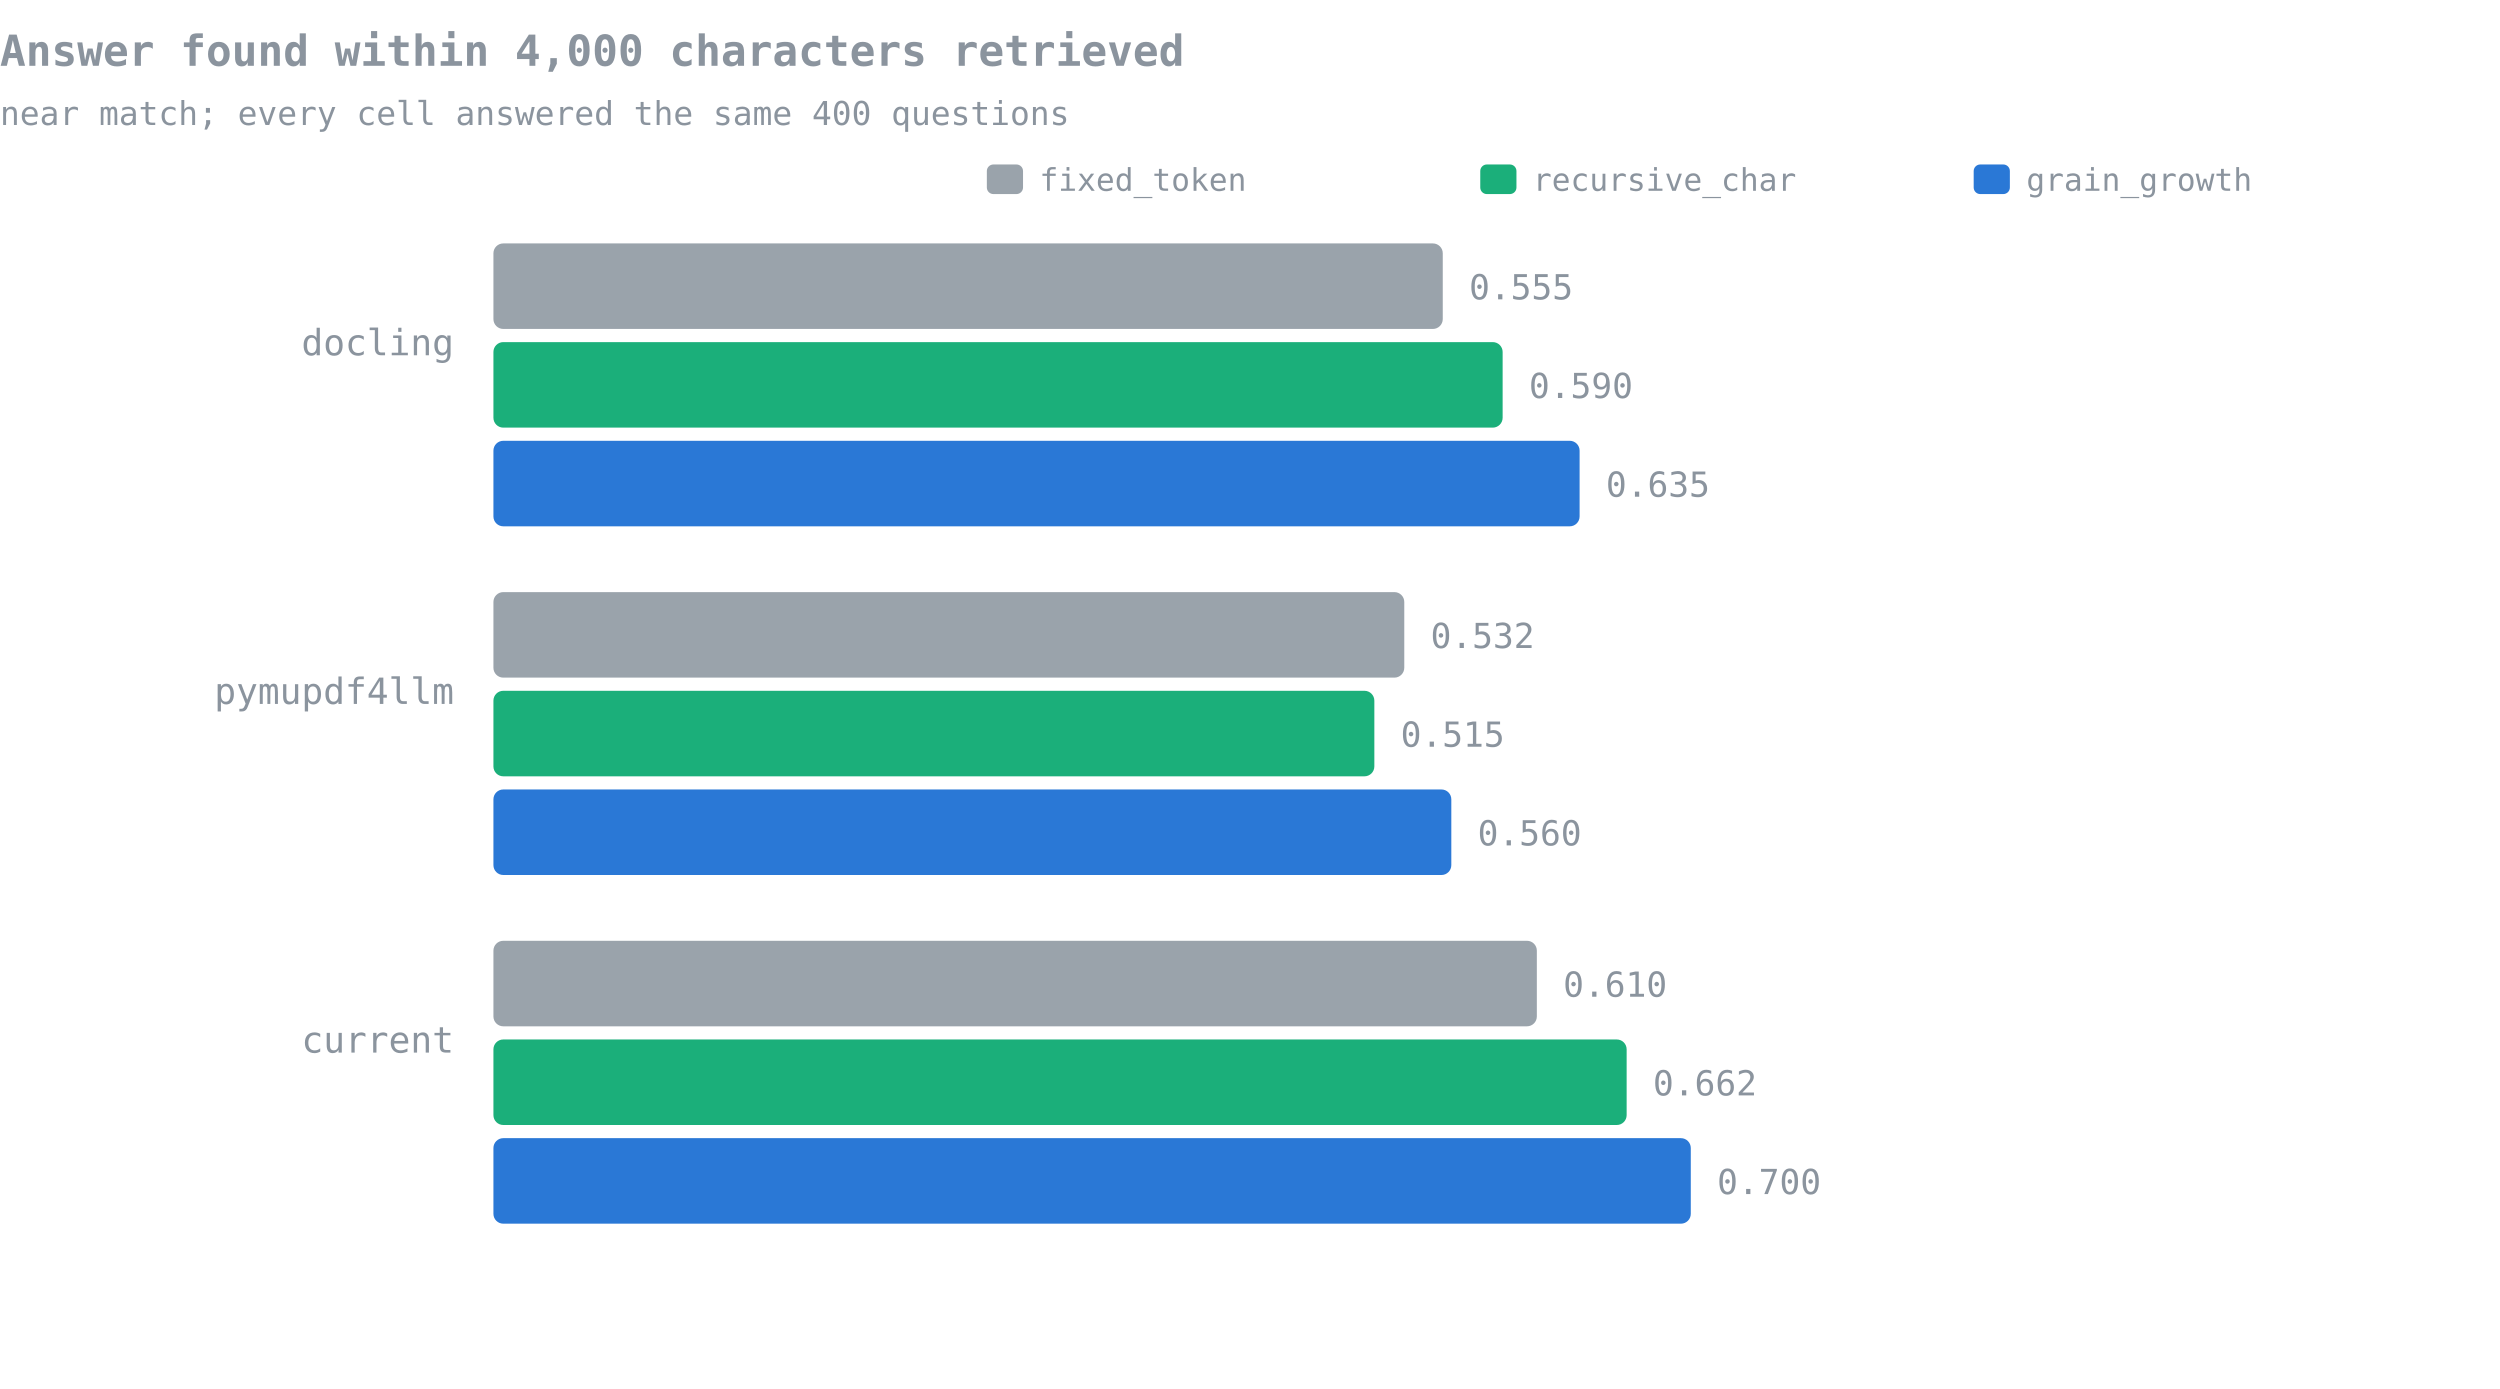
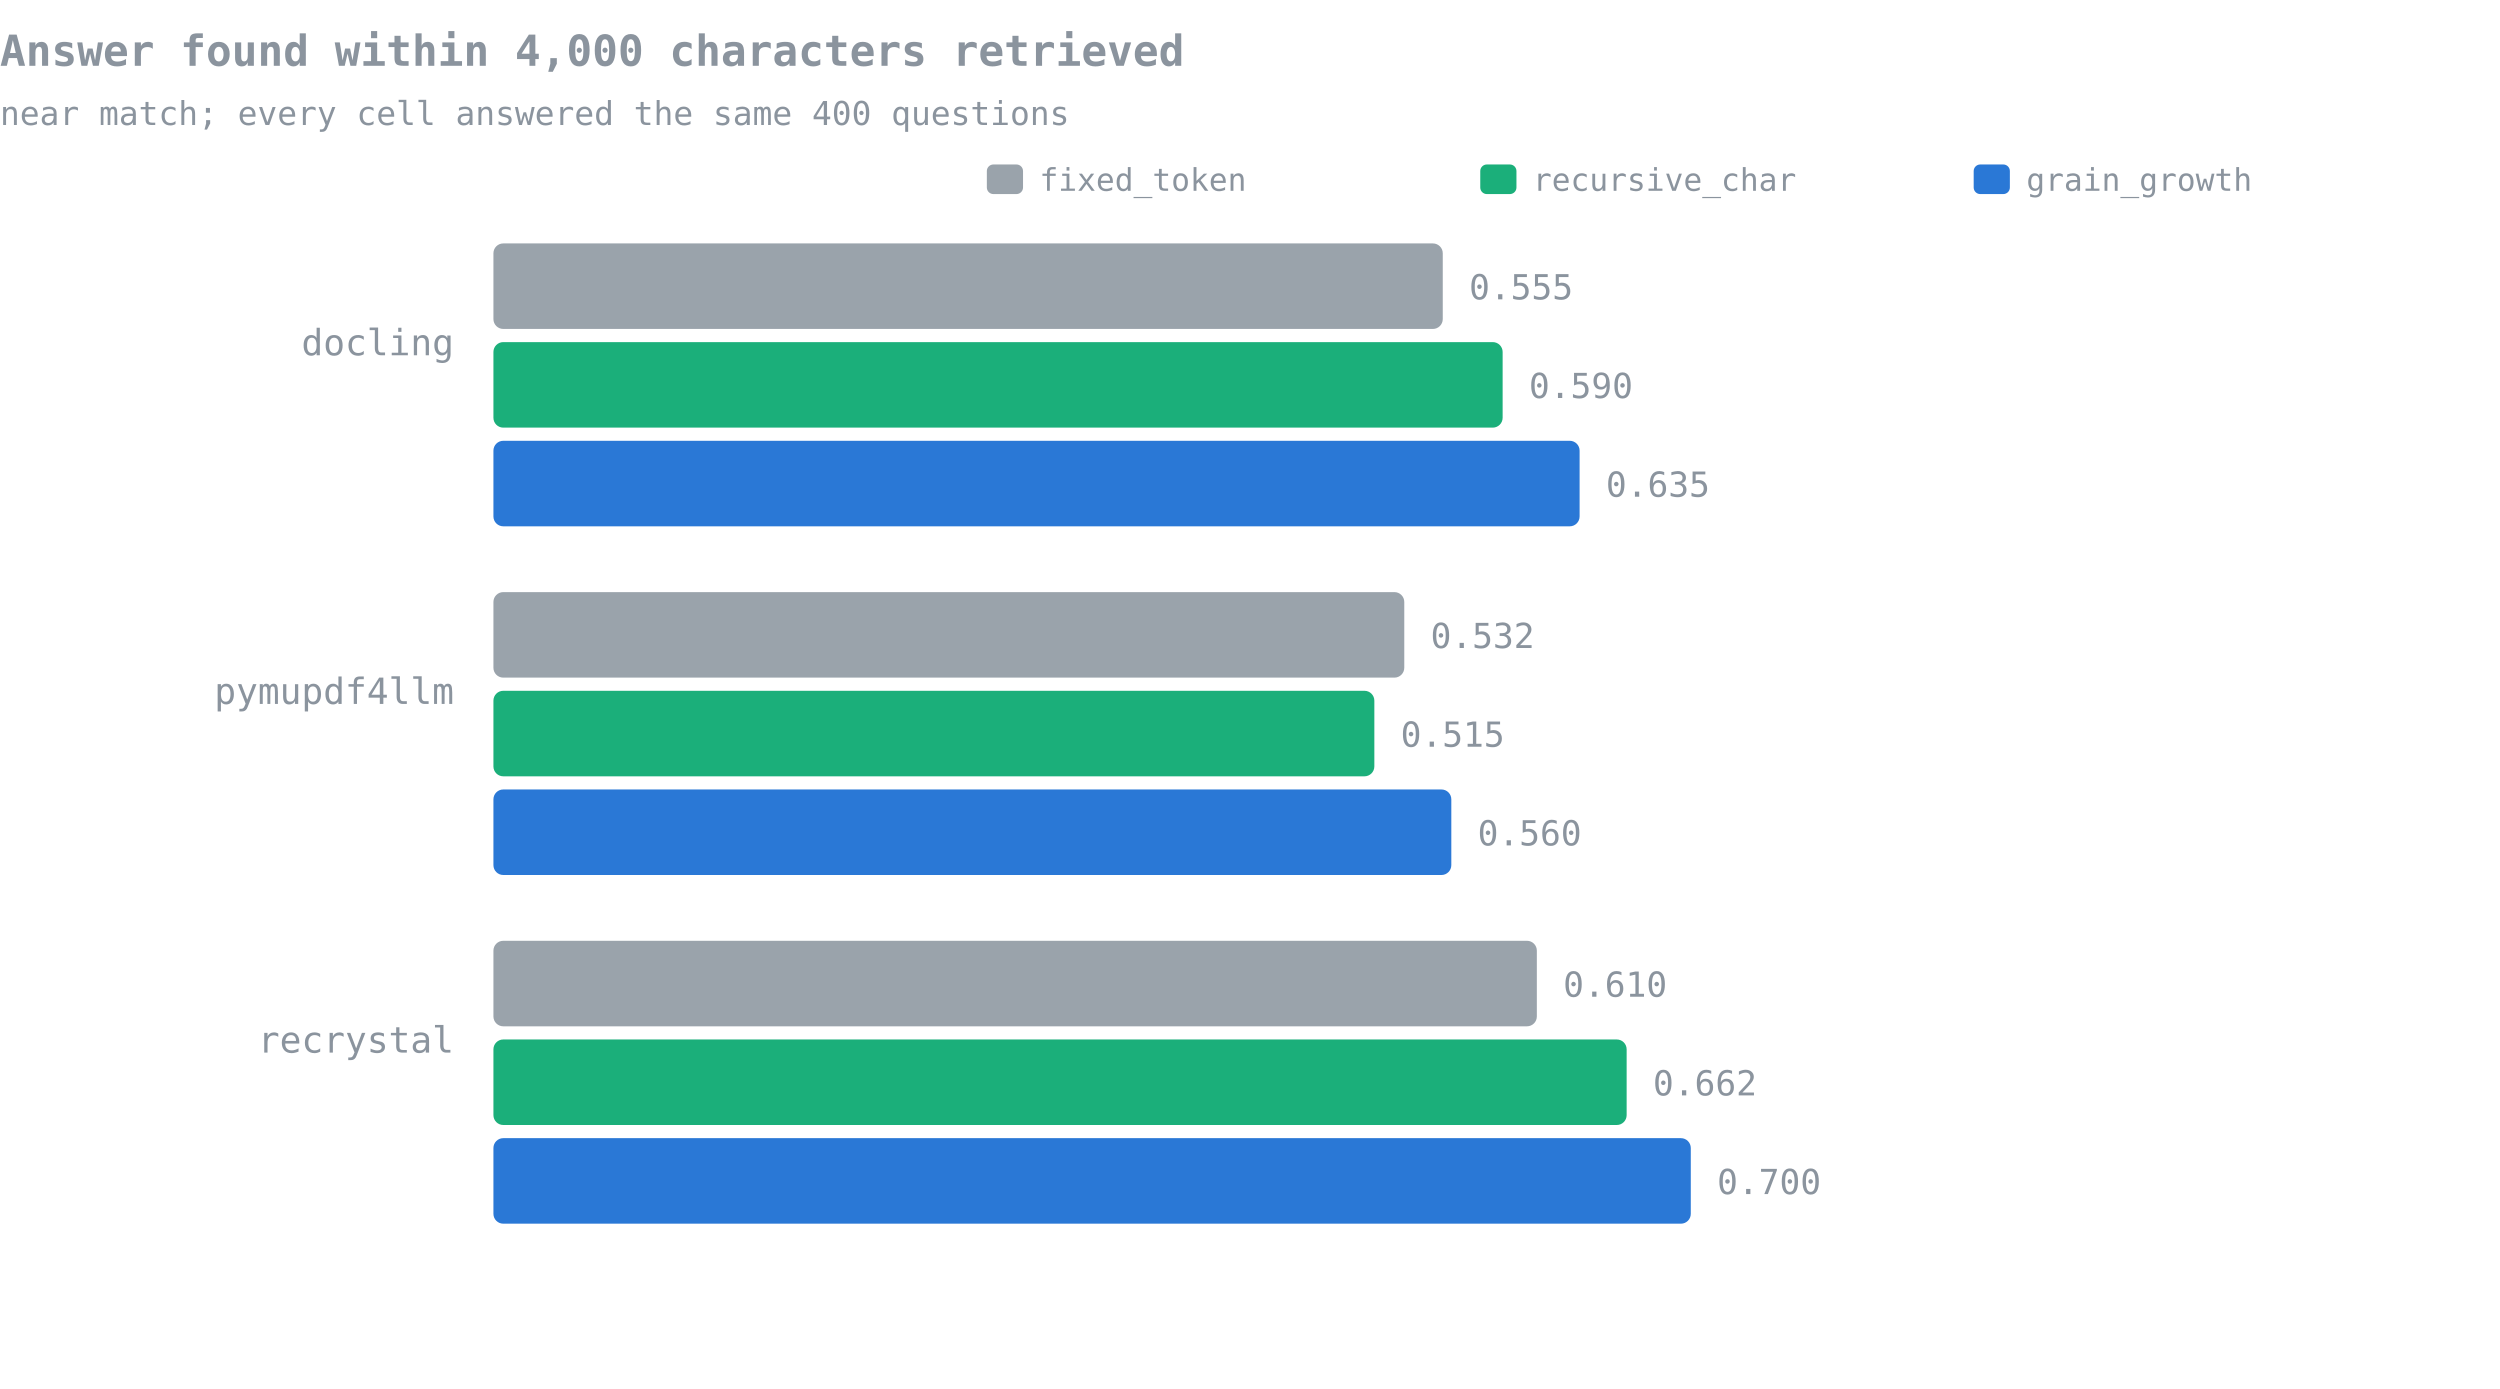
<svg xmlns="http://www.w3.org/2000/svg" viewBox="0 0 760 422" width="760" height="422" font-family="ui-monospace,Menlo,monospace">
  <text x="0.0" y="20.0" font-size="13" fill="#8b949e" text-anchor="start" font-weight="600">Answer found within 4,000 characters retrieved</text>
  <text x="0.0" y="38.0" font-size="10" fill="#8b949e" text-anchor="start" font-weight="normal">near match; every cell answered the same 400 questions</text>
  <rect x="300" y="50" width="11" height="9" rx="2" fill="#9aa3ab" />
  <text x="316.0" y="58.0" font-size="9.5" fill="#8b949e" text-anchor="start" font-weight="normal">fixed_token</text>
  <rect x="450" y="50" width="11" height="9" rx="2" fill="#1baf7a" />
  <text x="466.0" y="58.0" font-size="9.5" fill="#8b949e" text-anchor="start" font-weight="normal">recursive_char</text>
  <rect x="600" y="50" width="11" height="9" rx="2" fill="#2a78d6" />
  <text x="616.0" y="58.0" font-size="9.5" fill="#8b949e" text-anchor="start" font-weight="normal">grain_growth</text>
  <text x="138.0" y="108.0" font-size="11" fill="#8b949e" text-anchor="end" font-weight="normal">docling</text>
  <rect x="150" y="74" width="288.6" height="26" rx="3" fill="#9aa3ab" />
  <text x="446.6" y="91.0" font-size="10.5" fill="#8b949e" text-anchor="start" font-weight="normal">0.555</text>
  <rect x="150" y="104" width="306.8" height="26" rx="3" fill="#1baf7a" />
  <text x="464.8" y="121.0" font-size="10.5" fill="#8b949e" text-anchor="start" font-weight="normal">0.590</text>
  <rect x="150" y="134" width="330.2" height="26" rx="3" fill="#2a78d6" />
  <text x="488.2" y="151.0" font-size="10.5" fill="#8b949e" text-anchor="start" font-weight="normal">0.635</text>
  <text x="138.0" y="214.0" font-size="11" fill="#8b949e" text-anchor="end" font-weight="normal">pymupdf4llm</text>
  <rect x="150" y="180" width="276.9" height="26" rx="3" fill="#9aa3ab" />
  <text x="434.9" y="197.0" font-size="10.5" fill="#8b949e" text-anchor="start" font-weight="normal">0.532</text>
  <rect x="150" y="210" width="267.8" height="26" rx="3" fill="#1baf7a" />
  <text x="425.8" y="227.0" font-size="10.5" fill="#8b949e" text-anchor="start" font-weight="normal">0.515</text>
  <rect x="150" y="240" width="291.2" height="26" rx="3" fill="#2a78d6" />
  <text x="449.2" y="257.0" font-size="10.5" fill="#8b949e" text-anchor="start" font-weight="normal">0.560</text>
-   <text x="138.0" y="320.0" font-size="11" fill="#8b949e" text-anchor="end" font-weight="normal">current</text>
+   <text x="138.0" y="320.0" font-size="11" fill="#8b949e" text-anchor="end" font-weight="normal">recrystal</text>
  <rect x="150" y="286" width="317.2" height="26" rx="3" fill="#9aa3ab" />
  <text x="475.2" y="303.0" font-size="10.5" fill="#8b949e" text-anchor="start" font-weight="normal">0.610</text>
  <rect x="150" y="316" width="344.5" height="26" rx="3" fill="#1baf7a" />
  <text x="502.5" y="333.0" font-size="10.5" fill="#8b949e" text-anchor="start" font-weight="normal">0.662</text>
  <rect x="150" y="346" width="364.0" height="26" rx="3" fill="#2a78d6" />
  <text x="522.0" y="363.0" font-size="10.5" fill="#8b949e" text-anchor="start" font-weight="normal">0.700</text>
</svg>
